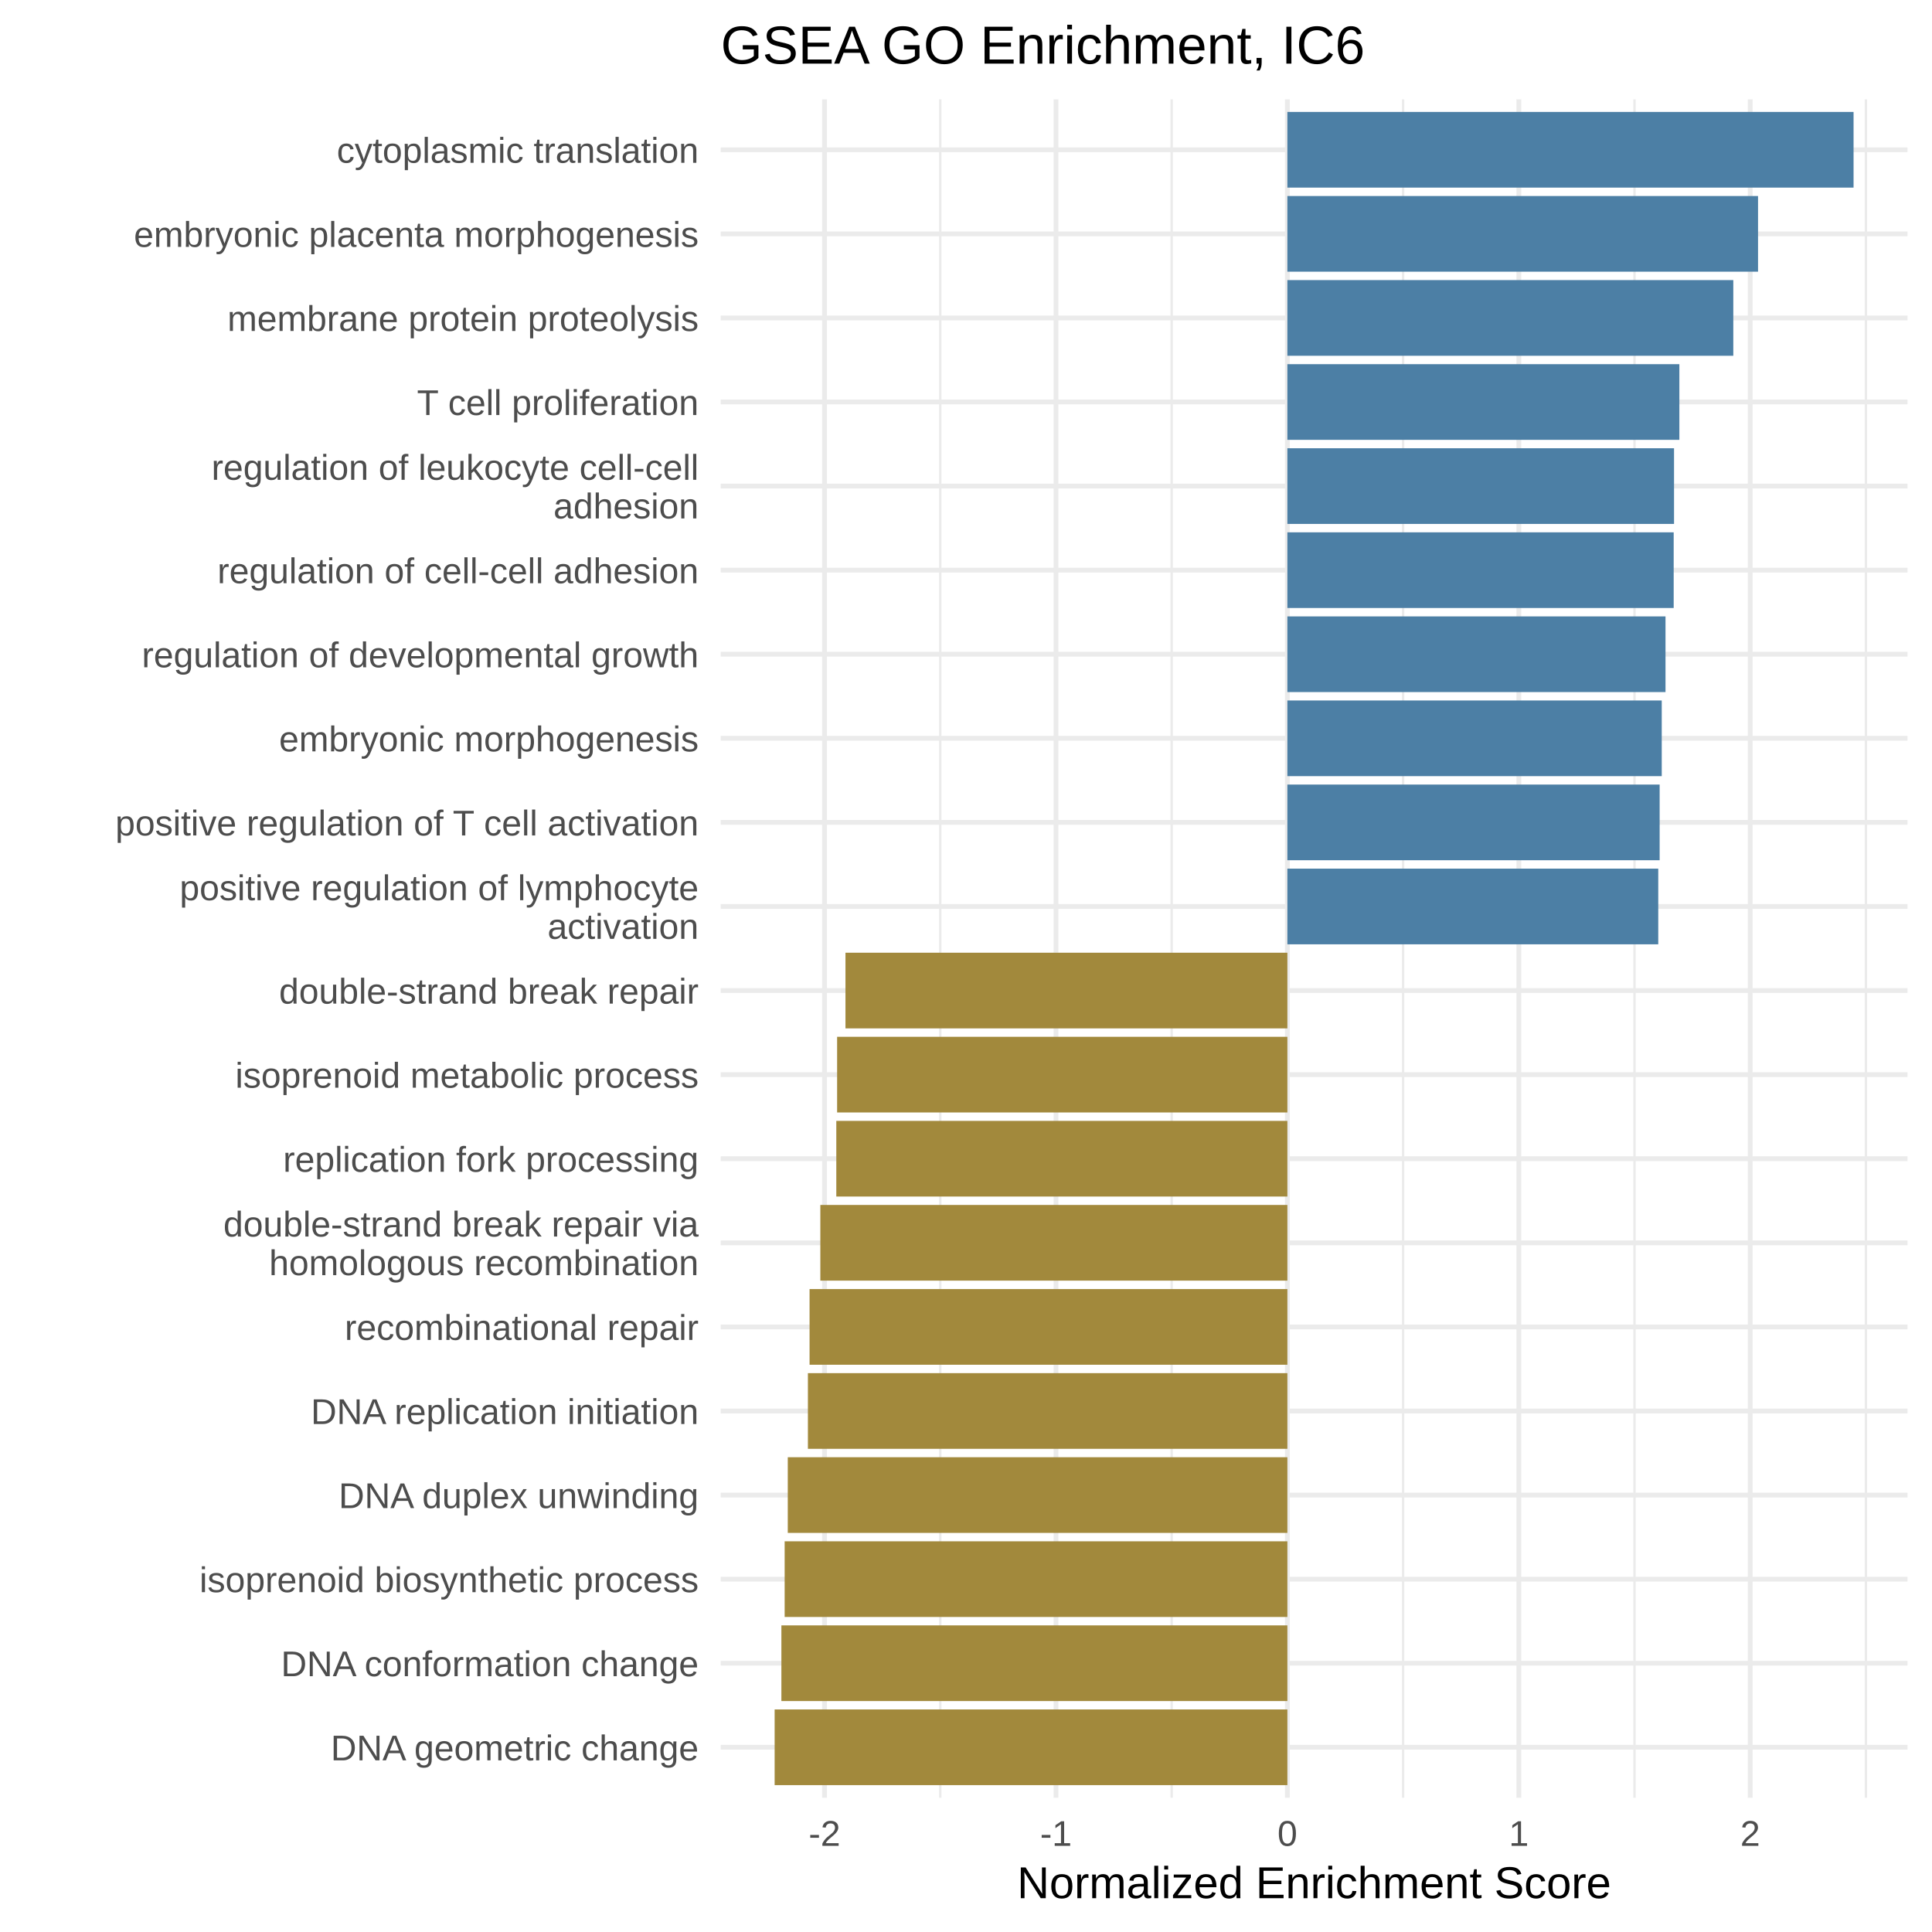
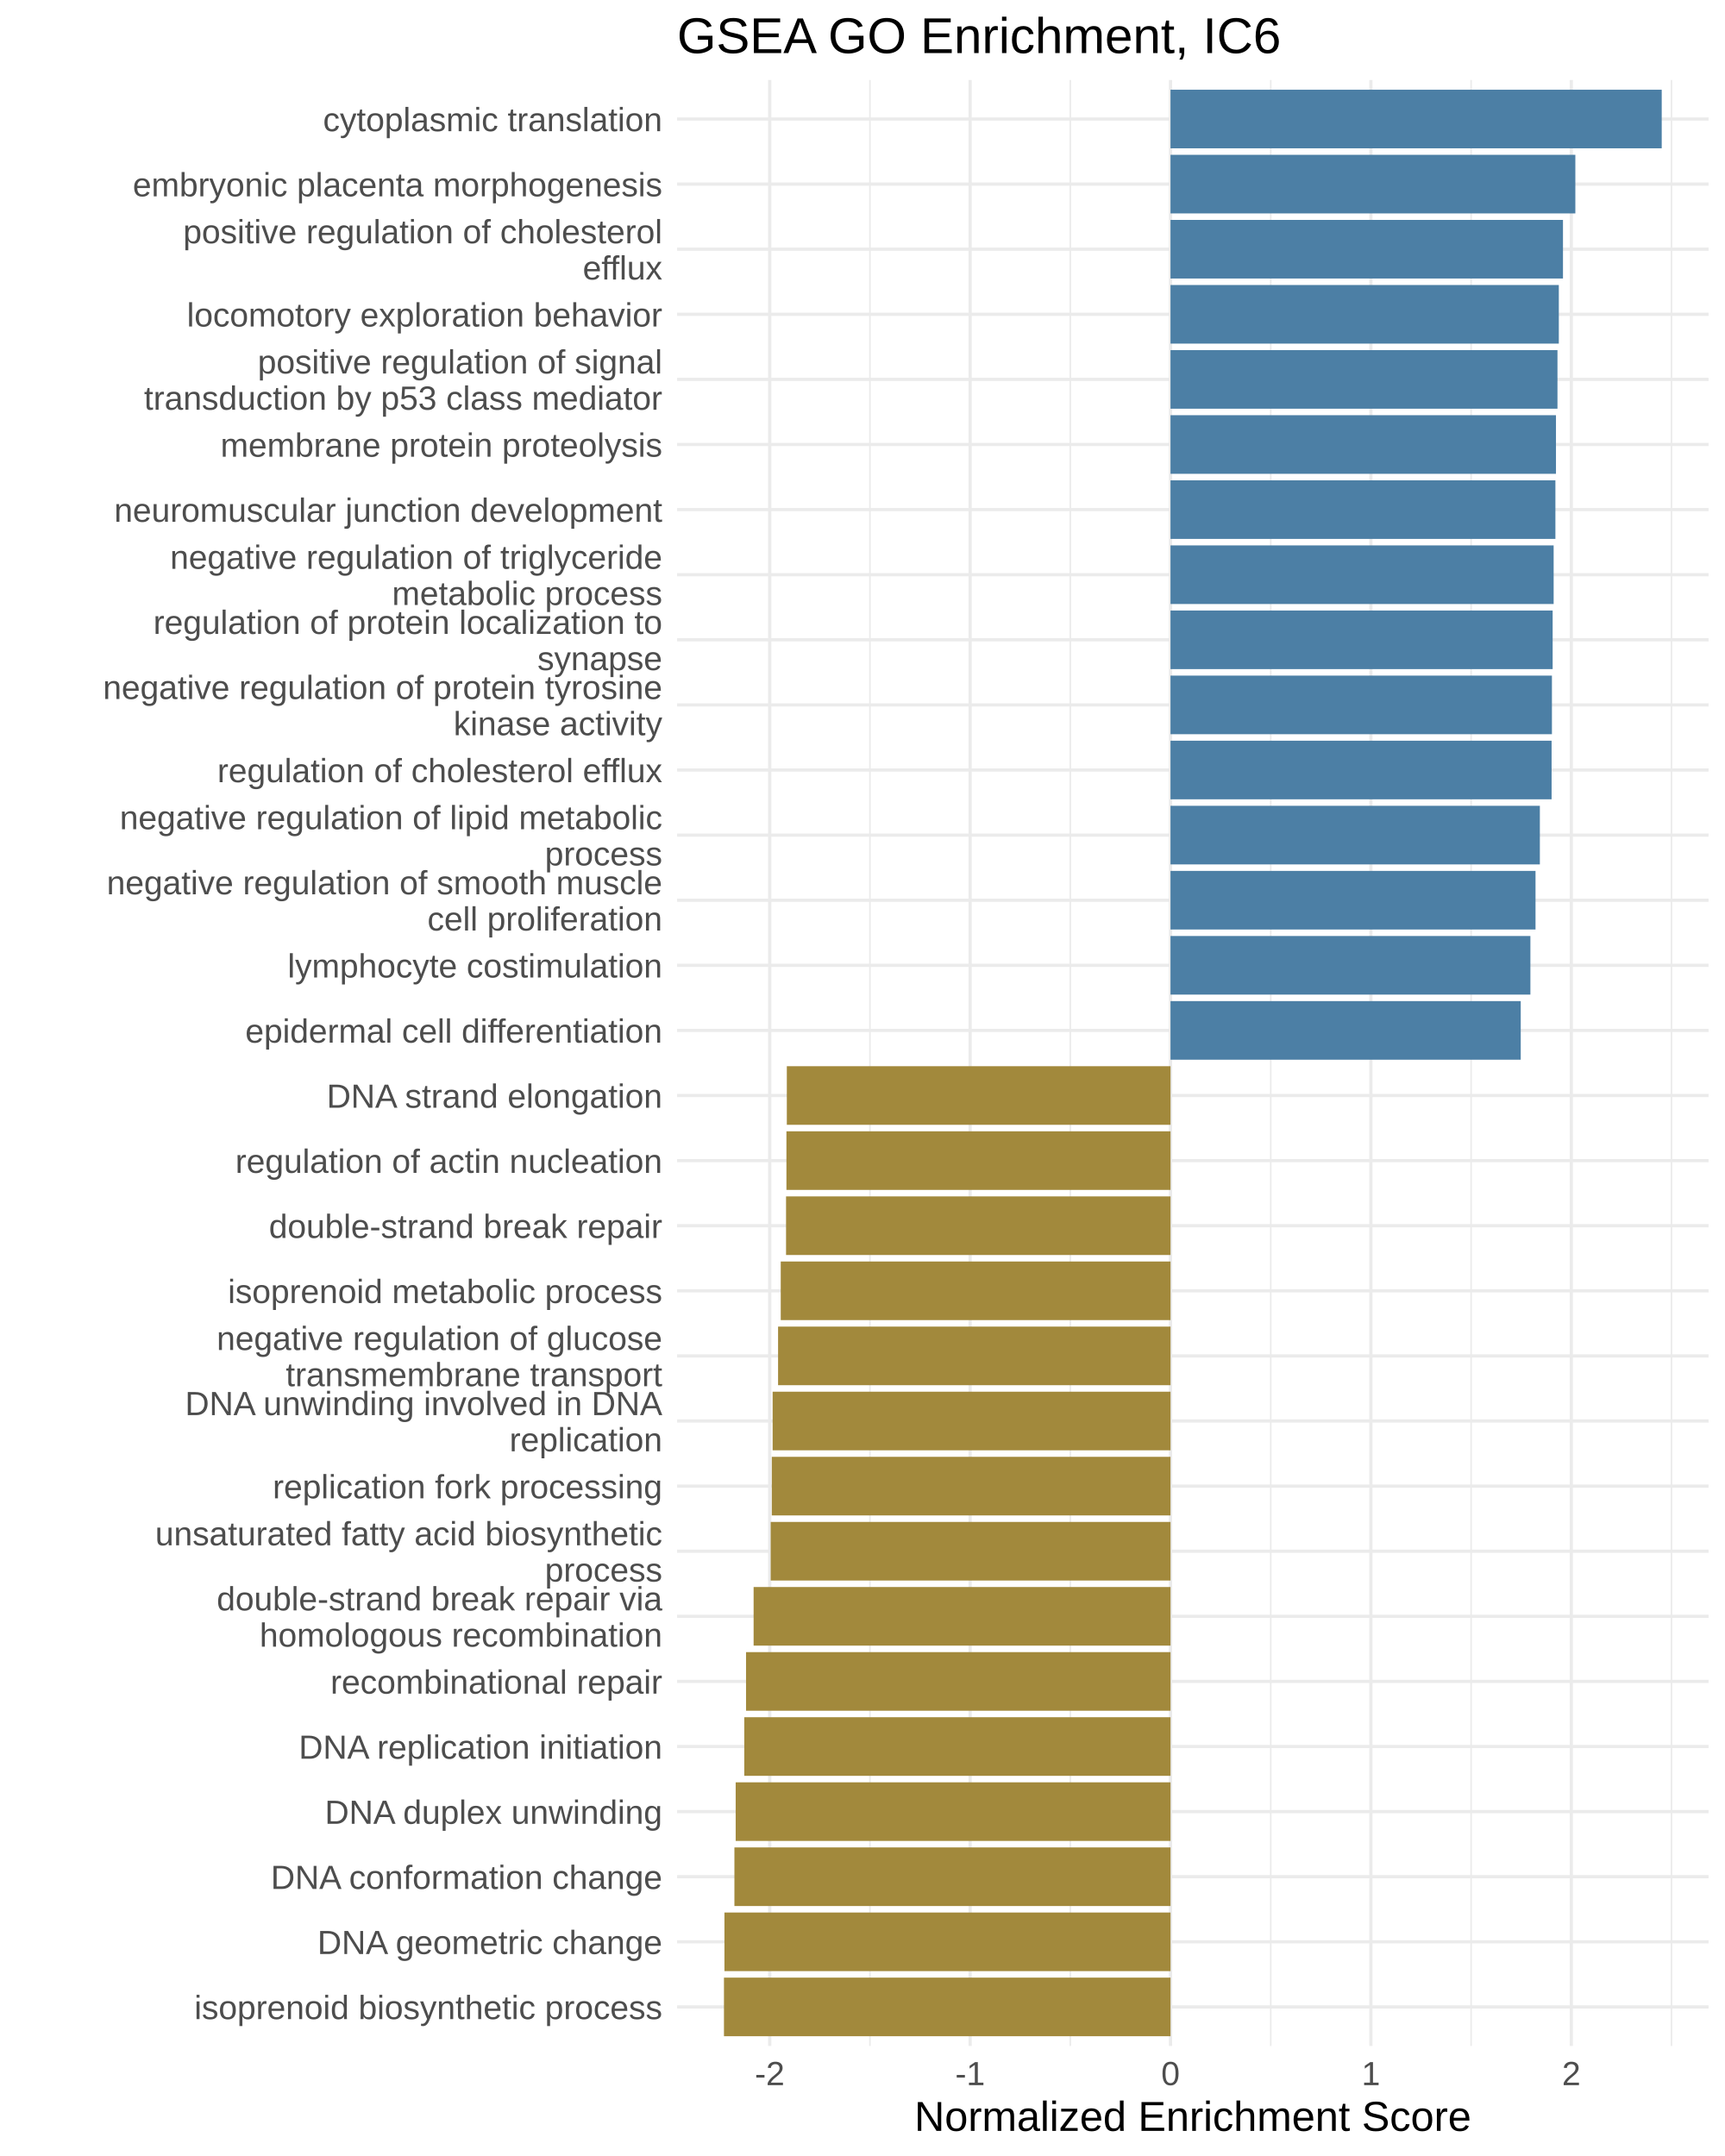
- <svg xmlns="http://www.w3.org/2000/svg" class="svglite" width="432.00pt" height="432.00pt" viewBox="0 0 432.00 432.00">
+ <svg xmlns="http://www.w3.org/2000/svg" class="svglite" width="576.00pt" height="720.00pt" viewBox="0 0 576.00 720.00">
  <defs>
    <style type="text/css">
    .svglite line, .svglite polyline, .svglite polygon, .svglite path, .svglite rect, .svglite circle {
      fill: none;
      stroke: #000000;
      stroke-linecap: round;
      stroke-linejoin: round;
      stroke-miterlimit: 10.00;
    }
    .svglite text {
      white-space: pre;
    }
  </style>
  </defs>
  <rect width="100%" height="100%" style="stroke: none; fill: none;" />
  <defs>
-     <clipPath id="cpMC4wMHw0MzIuMDB8MC4wMHw0MzIuMDA=">
-       <rect x="0.00" y="0.00" width="432.00" height="432.00" />
+     <clipPath id="cpMC4wMHw1NzYuMDB8MC4wMHw3MjAuMDA=">
+       <rect x="0.00" y="0.00" width="576.00" height="720.00" />
    </clipPath>
  </defs>
-   <g clip-path="url(#cpMC4wMHw0MzIuMDB8MC4wMHw0MzIuMDA=)">
+   <g clip-path="url(#cpMC4wMHw1NzYuMDB8MC4wMHw3MjAuMDA=)">
</g>
  <defs>
-     <clipPath id="cpMTYxLjE1fDQyNi41MnwyMi4yMXw0MDEuOTg=">
-       <rect x="161.15" y="22.21" width="265.37" height="379.77" />
+     <clipPath id="cpMjI2LjA5fDU3MC41MnwyNi43MHw2ODMuMjU=">
+       <rect x="226.09" y="26.70" width="344.43" height="656.56" />
    </clipPath>
  </defs>
-   <g clip-path="url(#cpMTYxLjE1fDQyNi41MnwyMi4yMXw0MDEuOTg=)">
-     <polyline points="210.24,401.98 210.24,22.21 " style="stroke-width: 0.53; stroke: #EBEBEB; stroke-linecap: butt;" />
-     <polyline points="261.99,401.98 261.99,22.21 " style="stroke-width: 0.53; stroke: #EBEBEB; stroke-linecap: butt;" />
-     <polyline points="313.73,401.98 313.73,22.21 " style="stroke-width: 0.53; stroke: #EBEBEB; stroke-linecap: butt;" />
-     <polyline points="365.48,401.98 365.48,22.21 " style="stroke-width: 0.53; stroke: #EBEBEB; stroke-linecap: butt;" />
-     <polyline points="417.22,401.98 417.22,22.21 " style="stroke-width: 0.53; stroke: #EBEBEB; stroke-linecap: butt;" />
-     <polyline points="161.15,390.70 426.52,390.70 " style="stroke-width: 1.07; stroke: #EBEBEB; stroke-linecap: butt;" />
-     <polyline points="161.15,371.90 426.52,371.90 " style="stroke-width: 1.07; stroke: #EBEBEB; stroke-linecap: butt;" />
-     <polyline points="161.15,353.10 426.52,353.10 " style="stroke-width: 1.07; stroke: #EBEBEB; stroke-linecap: butt;" />
-     <polyline points="161.15,334.30 426.52,334.30 " style="stroke-width: 1.07; stroke: #EBEBEB; stroke-linecap: butt;" />
-     <polyline points="161.15,315.50 426.52,315.50 " style="stroke-width: 1.07; stroke: #EBEBEB; stroke-linecap: butt;" />
-     <polyline points="161.15,296.70 426.52,296.70 " style="stroke-width: 1.07; stroke: #EBEBEB; stroke-linecap: butt;" />
-     <polyline points="161.15,277.90 426.52,277.90 " style="stroke-width: 1.07; stroke: #EBEBEB; stroke-linecap: butt;" />
-     <polyline points="161.15,259.09 426.52,259.09 " style="stroke-width: 1.07; stroke: #EBEBEB; stroke-linecap: butt;" />
-     <polyline points="161.15,240.29 426.52,240.29 " style="stroke-width: 1.07; stroke: #EBEBEB; stroke-linecap: butt;" />
-     <polyline points="161.15,221.49 426.52,221.49 " style="stroke-width: 1.07; stroke: #EBEBEB; stroke-linecap: butt;" />
-     <polyline points="161.15,202.69 426.52,202.69 " style="stroke-width: 1.07; stroke: #EBEBEB; stroke-linecap: butt;" />
-     <polyline points="161.15,183.89 426.52,183.89 " style="stroke-width: 1.07; stroke: #EBEBEB; stroke-linecap: butt;" />
-     <polyline points="161.15,165.09 426.52,165.09 " style="stroke-width: 1.07; stroke: #EBEBEB; stroke-linecap: butt;" />
-     <polyline points="161.15,146.29 426.52,146.29 " style="stroke-width: 1.07; stroke: #EBEBEB; stroke-linecap: butt;" />
-     <polyline points="161.15,127.49 426.52,127.49 " style="stroke-width: 1.07; stroke: #EBEBEB; stroke-linecap: butt;" />
-     <polyline points="161.15,108.69 426.52,108.69 " style="stroke-width: 1.07; stroke: #EBEBEB; stroke-linecap: butt;" />
-     <polyline points="161.15,89.89 426.52,89.89 " style="stroke-width: 1.07; stroke: #EBEBEB; stroke-linecap: butt;" />
-     <polyline points="161.15,71.09 426.52,71.09 " style="stroke-width: 1.07; stroke: #EBEBEB; stroke-linecap: butt;" />
-     <polyline points="161.15,52.29 426.52,52.29 " style="stroke-width: 1.07; stroke: #EBEBEB; stroke-linecap: butt;" />
-     <polyline points="161.15,33.49 426.52,33.49 " style="stroke-width: 1.07; stroke: #EBEBEB; stroke-linecap: butt;" />
-     <polyline points="184.37,401.98 184.37,22.21 " style="stroke-width: 1.07; stroke: #EBEBEB; stroke-linecap: butt;" />
-     <polyline points="236.12,401.98 236.12,22.21 " style="stroke-width: 1.07; stroke: #EBEBEB; stroke-linecap: butt;" />
-     <polyline points="287.86,401.98 287.86,22.21 " style="stroke-width: 1.07; stroke: #EBEBEB; stroke-linecap: butt;" />
-     <polyline points="339.61,401.98 339.61,22.21 " style="stroke-width: 1.07; stroke: #EBEBEB; stroke-linecap: butt;" />
-     <polyline points="391.35,401.98 391.35,22.21 " style="stroke-width: 1.07; stroke: #EBEBEB; stroke-linecap: butt;" />
-     <rect x="287.86" y="25.03" width="126.60" height="16.92" style="stroke-width: 1.07; stroke: none; stroke-linecap: butt; stroke-linejoin: miter; fill: #4C7FA5;" />
-     <rect x="287.86" y="43.83" width="105.24" height="16.92" style="stroke-width: 1.07; stroke: none; stroke-linecap: butt; stroke-linejoin: miter; fill: #4C7FA5;" />
-     <rect x="287.86" y="62.63" width="99.71" height="16.92" style="stroke-width: 1.07; stroke: none; stroke-linecap: butt; stroke-linejoin: miter; fill: #4C7FA5;" />
-     <rect x="287.86" y="81.43" width="87.65" height="16.92" style="stroke-width: 1.07; stroke: none; stroke-linecap: butt; stroke-linejoin: miter; fill: #4C7FA5;" />
-     <rect x="287.86" y="100.23" width="86.46" height="16.92" style="stroke-width: 1.07; stroke: none; stroke-linecap: butt; stroke-linejoin: miter; fill: #4C7FA5;" />
-     <rect x="287.86" y="119.03" width="86.38" height="16.92" style="stroke-width: 1.07; stroke: none; stroke-linecap: butt; stroke-linejoin: miter; fill: #4C7FA5;" />
-     <rect x="287.86" y="137.83" width="84.55" height="16.92" style="stroke-width: 1.07; stroke: none; stroke-linecap: butt; stroke-linejoin: miter; fill: #4C7FA5;" />
-     <rect x="287.86" y="156.63" width="83.71" height="16.92" style="stroke-width: 1.07; stroke: none; stroke-linecap: butt; stroke-linejoin: miter; fill: #4C7FA5;" />
-     <rect x="287.86" y="175.43" width="83.24" height="16.92" style="stroke-width: 1.07; stroke: none; stroke-linecap: butt; stroke-linejoin: miter; fill: #4C7FA5;" />
-     <rect x="287.86" y="194.23" width="82.93" height="16.92" style="stroke-width: 1.07; stroke: none; stroke-linecap: butt; stroke-linejoin: miter; fill: #4C7FA5;" />
-     <rect x="173.21" y="382.24" width="114.65" height="16.92" style="stroke-width: 1.07; stroke: none; stroke-linecap: butt; stroke-linejoin: miter; fill: #A2893C;" />
-     <rect x="174.72" y="363.44" width="113.14" height="16.92" style="stroke-width: 1.07; stroke: none; stroke-linecap: butt; stroke-linejoin: miter; fill: #A2893C;" />
-     <rect x="175.45" y="344.64" width="112.41" height="16.92" style="stroke-width: 1.07; stroke: none; stroke-linecap: butt; stroke-linejoin: miter; fill: #A2893C;" />
-     <rect x="176.15" y="325.84" width="111.71" height="16.92" style="stroke-width: 1.07; stroke: none; stroke-linecap: butt; stroke-linejoin: miter; fill: #A2893C;" />
-     <rect x="180.65" y="307.04" width="107.21" height="16.92" style="stroke-width: 1.07; stroke: none; stroke-linecap: butt; stroke-linejoin: miter; fill: #A2893C;" />
-     <rect x="181.02" y="288.24" width="106.84" height="16.92" style="stroke-width: 1.07; stroke: none; stroke-linecap: butt; stroke-linejoin: miter; fill: #A2893C;" />
-     <rect x="183.43" y="269.43" width="104.43" height="16.92" style="stroke-width: 1.07; stroke: none; stroke-linecap: butt; stroke-linejoin: miter; fill: #A2893C;" />
-     <rect x="187.00" y="250.63" width="100.86" height="16.92" style="stroke-width: 1.07; stroke: none; stroke-linecap: butt; stroke-linejoin: miter; fill: #A2893C;" />
-     <rect x="187.18" y="231.83" width="100.68" height="16.92" style="stroke-width: 1.07; stroke: none; stroke-linecap: butt; stroke-linejoin: miter; fill: #A2893C;" />
-     <rect x="189.05" y="213.03" width="98.81" height="16.92" style="stroke-width: 1.07; stroke: none; stroke-linecap: butt; stroke-linejoin: miter; fill: #A2893C;" />
+   <g clip-path="url(#cpMjI2LjA5fDU3MC41MnwyNi43MHw2ODMuMjU=)">
+     <polyline points="290.48,683.25 290.48,26.70 " style="stroke-width: 0.53; stroke: #EBEBEB; stroke-linecap: butt;" />
+     <polyline points="357.39,683.25 357.39,26.70 " style="stroke-width: 0.53; stroke: #EBEBEB; stroke-linecap: butt;" />
+     <polyline points="424.31,683.25 424.31,26.70 " style="stroke-width: 0.53; stroke: #EBEBEB; stroke-linecap: butt;" />
+     <polyline points="491.22,683.25 491.22,26.70 " style="stroke-width: 0.53; stroke: #EBEBEB; stroke-linecap: butt;" />
+     <polyline points="558.13,683.25 558.13,26.70 " style="stroke-width: 0.53; stroke: #EBEBEB; stroke-linecap: butt;" />
+     <polyline points="226.09,670.21 570.52,670.21 " style="stroke-width: 1.07; stroke: #EBEBEB; stroke-linecap: butt;" />
+     <polyline points="226.09,648.47 570.52,648.47 " style="stroke-width: 1.07; stroke: #EBEBEB; stroke-linecap: butt;" />
+     <polyline points="226.09,626.73 570.52,626.73 " style="stroke-width: 1.07; stroke: #EBEBEB; stroke-linecap: butt;" />
+     <polyline points="226.09,604.99 570.52,604.99 " style="stroke-width: 1.07; stroke: #EBEBEB; stroke-linecap: butt;" />
+     <polyline points="226.09,583.25 570.52,583.25 " style="stroke-width: 1.07; stroke: #EBEBEB; stroke-linecap: butt;" />
+     <polyline points="226.09,561.51 570.52,561.51 " style="stroke-width: 1.07; stroke: #EBEBEB; stroke-linecap: butt;" />
+     <polyline points="226.09,539.77 570.52,539.77 " style="stroke-width: 1.07; stroke: #EBEBEB; stroke-linecap: butt;" />
+     <polyline points="226.09,518.03 570.52,518.03 " style="stroke-width: 1.07; stroke: #EBEBEB; stroke-linecap: butt;" />
+     <polyline points="226.09,496.29 570.52,496.29 " style="stroke-width: 1.07; stroke: #EBEBEB; stroke-linecap: butt;" />
+     <polyline points="226.09,474.55 570.52,474.55 " style="stroke-width: 1.07; stroke: #EBEBEB; stroke-linecap: butt;" />
+     <polyline points="226.09,452.81 570.52,452.81 " style="stroke-width: 1.07; stroke: #EBEBEB; stroke-linecap: butt;" />
+     <polyline points="226.09,431.07 570.52,431.07 " style="stroke-width: 1.07; stroke: #EBEBEB; stroke-linecap: butt;" />
+     <polyline points="226.09,409.33 570.52,409.33 " style="stroke-width: 1.07; stroke: #EBEBEB; stroke-linecap: butt;" />
+     <polyline points="226.09,387.59 570.52,387.59 " style="stroke-width: 1.07; stroke: #EBEBEB; stroke-linecap: butt;" />
+     <polyline points="226.09,365.85 570.52,365.85 " style="stroke-width: 1.07; stroke: #EBEBEB; stroke-linecap: butt;" />
+     <polyline points="226.09,344.11 570.52,344.11 " style="stroke-width: 1.07; stroke: #EBEBEB; stroke-linecap: butt;" />
+     <polyline points="226.09,322.37 570.52,322.37 " style="stroke-width: 1.07; stroke: #EBEBEB; stroke-linecap: butt;" />
+     <polyline points="226.09,300.63 570.52,300.63 " style="stroke-width: 1.07; stroke: #EBEBEB; stroke-linecap: butt;" />
+     <polyline points="226.09,278.89 570.52,278.89 " style="stroke-width: 1.07; stroke: #EBEBEB; stroke-linecap: butt;" />
+     <polyline points="226.09,257.15 570.52,257.15 " style="stroke-width: 1.07; stroke: #EBEBEB; stroke-linecap: butt;" />
+     <polyline points="226.09,235.40 570.52,235.40 " style="stroke-width: 1.07; stroke: #EBEBEB; stroke-linecap: butt;" />
+     <polyline points="226.09,213.66 570.52,213.66 " style="stroke-width: 1.07; stroke: #EBEBEB; stroke-linecap: butt;" />
+     <polyline points="226.09,191.92 570.52,191.92 " style="stroke-width: 1.07; stroke: #EBEBEB; stroke-linecap: butt;" />
+     <polyline points="226.09,170.18 570.52,170.18 " style="stroke-width: 1.07; stroke: #EBEBEB; stroke-linecap: butt;" />
+     <polyline points="226.09,148.44 570.52,148.44 " style="stroke-width: 1.07; stroke: #EBEBEB; stroke-linecap: butt;" />
+     <polyline points="226.09,126.70 570.52,126.70 " style="stroke-width: 1.07; stroke: #EBEBEB; stroke-linecap: butt;" />
+     <polyline points="226.09,104.96 570.52,104.96 " style="stroke-width: 1.07; stroke: #EBEBEB; stroke-linecap: butt;" />
+     <polyline points="226.09,83.22 570.52,83.22 " style="stroke-width: 1.07; stroke: #EBEBEB; stroke-linecap: butt;" />
+     <polyline points="226.09,61.48 570.52,61.48 " style="stroke-width: 1.07; stroke: #EBEBEB; stroke-linecap: butt;" />
+     <polyline points="226.09,39.74 570.52,39.74 " style="stroke-width: 1.07; stroke: #EBEBEB; stroke-linecap: butt;" />
+     <polyline points="257.02,683.25 257.02,26.70 " style="stroke-width: 1.07; stroke: #EBEBEB; stroke-linecap: butt;" />
+     <polyline points="323.94,683.25 323.94,26.70 " style="stroke-width: 1.07; stroke: #EBEBEB; stroke-linecap: butt;" />
+     <polyline points="390.85,683.25 390.85,26.70 " style="stroke-width: 1.07; stroke: #EBEBEB; stroke-linecap: butt;" />
+     <polyline points="457.76,683.25 457.76,26.70 " style="stroke-width: 1.07; stroke: #EBEBEB; stroke-linecap: butt;" />
+     <polyline points="524.68,683.25 524.68,26.70 " style="stroke-width: 1.07; stroke: #EBEBEB; stroke-linecap: butt;" />
+     <rect x="390.85" y="29.96" width="164.02" height="19.57" style="stroke-width: 1.07; stroke: none; stroke-linecap: butt; stroke-linejoin: miter; fill: #4C7FA5;" />
+     <rect x="390.85" y="51.70" width="135.18" height="19.57" style="stroke-width: 1.07; stroke: none; stroke-linecap: butt; stroke-linejoin: miter; fill: #4C7FA5;" />
+     <rect x="390.85" y="73.44" width="131.05" height="19.57" style="stroke-width: 1.07; stroke: none; stroke-linecap: butt; stroke-linejoin: miter; fill: #4C7FA5;" />
+     <rect x="390.85" y="95.18" width="129.66" height="19.57" style="stroke-width: 1.07; stroke: none; stroke-linecap: butt; stroke-linejoin: miter; fill: #4C7FA5;" />
+     <rect x="390.85" y="116.92" width="129.21" height="19.57" style="stroke-width: 1.07; stroke: none; stroke-linecap: butt; stroke-linejoin: miter; fill: #4C7FA5;" />
+     <rect x="390.85" y="138.66" width="128.71" height="19.57" style="stroke-width: 1.07; stroke: none; stroke-linecap: butt; stroke-linejoin: miter; fill: #4C7FA5;" />
+     <rect x="390.85" y="160.40" width="128.52" height="19.57" style="stroke-width: 1.07; stroke: none; stroke-linecap: butt; stroke-linejoin: miter; fill: #4C7FA5;" />
+     <rect x="390.85" y="182.14" width="127.93" height="19.57" style="stroke-width: 1.07; stroke: none; stroke-linecap: butt; stroke-linejoin: miter; fill: #4C7FA5;" />
+     <rect x="390.85" y="203.88" width="127.60" height="19.57" style="stroke-width: 1.07; stroke: none; stroke-linecap: butt; stroke-linejoin: miter; fill: #4C7FA5;" />
+     <rect x="390.85" y="225.62" width="127.36" height="19.57" style="stroke-width: 1.07; stroke: none; stroke-linecap: butt; stroke-linejoin: miter; fill: #4C7FA5;" />
+     <rect x="390.85" y="247.36" width="127.25" height="19.57" style="stroke-width: 1.07; stroke: none; stroke-linecap: butt; stroke-linejoin: miter; fill: #4C7FA5;" />
+     <rect x="390.85" y="269.10" width="123.33" height="19.57" style="stroke-width: 1.07; stroke: none; stroke-linecap: butt; stroke-linejoin: miter; fill: #4C7FA5;" />
+     <rect x="390.85" y="290.84" width="121.88" height="19.57" style="stroke-width: 1.07; stroke: none; stroke-linecap: butt; stroke-linejoin: miter; fill: #4C7FA5;" />
+     <rect x="390.85" y="312.58" width="120.17" height="19.57" style="stroke-width: 1.07; stroke: none; stroke-linecap: butt; stroke-linejoin: miter; fill: #4C7FA5;" />
+     <rect x="390.85" y="334.32" width="116.94" height="19.57" style="stroke-width: 1.07; stroke: none; stroke-linecap: butt; stroke-linejoin: miter; fill: #4C7FA5;" />
+     <rect x="241.74" y="660.43" width="149.11" height="19.57" style="stroke-width: 1.07; stroke: none; stroke-linecap: butt; stroke-linejoin: miter; fill: #A2893C;" />
+     <rect x="241.90" y="638.69" width="148.95" height="19.57" style="stroke-width: 1.07; stroke: none; stroke-linecap: butt; stroke-linejoin: miter; fill: #A2893C;" />
+     <rect x="245.23" y="616.95" width="145.62" height="19.57" style="stroke-width: 1.07; stroke: none; stroke-linecap: butt; stroke-linejoin: miter; fill: #A2893C;" />
+     <rect x="245.65" y="595.21" width="145.20" height="19.57" style="stroke-width: 1.07; stroke: none; stroke-linecap: butt; stroke-linejoin: miter; fill: #A2893C;" />
+     <rect x="248.52" y="573.47" width="142.33" height="19.57" style="stroke-width: 1.07; stroke: none; stroke-linecap: butt; stroke-linejoin: miter; fill: #A2893C;" />
+     <rect x="249.11" y="551.73" width="141.74" height="19.57" style="stroke-width: 1.07; stroke: none; stroke-linecap: butt; stroke-linejoin: miter; fill: #A2893C;" />
+     <rect x="251.64" y="529.99" width="139.21" height="19.57" style="stroke-width: 1.07; stroke: none; stroke-linecap: butt; stroke-linejoin: miter; fill: #A2893C;" />
+     <rect x="257.35" y="508.25" width="133.50" height="19.57" style="stroke-width: 1.07; stroke: none; stroke-linecap: butt; stroke-linejoin: miter; fill: #A2893C;" />
+     <rect x="257.71" y="486.51" width="133.13" height="19.57" style="stroke-width: 1.07; stroke: none; stroke-linecap: butt; stroke-linejoin: miter; fill: #A2893C;" />
+     <rect x="257.99" y="464.76" width="132.86" height="19.57" style="stroke-width: 1.07; stroke: none; stroke-linecap: butt; stroke-linejoin: miter; fill: #A2893C;" />
+     <rect x="259.81" y="443.02" width="131.04" height="19.57" style="stroke-width: 1.07; stroke: none; stroke-linecap: butt; stroke-linejoin: miter; fill: #A2893C;" />
+     <rect x="260.70" y="421.28" width="130.15" height="19.57" style="stroke-width: 1.07; stroke: none; stroke-linecap: butt; stroke-linejoin: miter; fill: #A2893C;" />
+     <rect x="262.47" y="399.54" width="128.38" height="19.57" style="stroke-width: 1.07; stroke: none; stroke-linecap: butt; stroke-linejoin: miter; fill: #A2893C;" />
+     <rect x="262.60" y="377.80" width="128.25" height="19.57" style="stroke-width: 1.07; stroke: none; stroke-linecap: butt; stroke-linejoin: miter; fill: #A2893C;" />
+     <rect x="262.73" y="356.06" width="128.12" height="19.57" style="stroke-width: 1.07; stroke: none; stroke-linecap: butt; stroke-linejoin: miter; fill: #A2893C;" />
  </g>
-   <g clip-path="url(#cpMC4wMHw0MzIuMDB8MC4wMHw0MzIuMDA=)">
-     <text x="156.22" y="393.62" text-anchor="end" style="font-size: 8.00px;fill: #4D4D4D; font-family: &quot;Arimo&quot;;" textLength="92.80px" lengthAdjust="spacingAndGlyphs">DNA geometric change</text>
-     <text x="156.22" y="374.81" text-anchor="end" style="font-size: 8.00px;fill: #4D4D4D; font-family: &quot;Arimo&quot;;" textLength="105.38px" lengthAdjust="spacingAndGlyphs">DNA conformation change</text>
-     <text x="156.22" y="356.01" text-anchor="end" style="font-size: 8.00px;fill: #4D4D4D; font-family: &quot;Arimo&quot;;" textLength="126.57px" lengthAdjust="spacingAndGlyphs">isoprenoid biosynthetic process</text>
-     <text x="156.22" y="337.21" text-anchor="end" style="font-size: 8.00px;fill: #4D4D4D; font-family: &quot;Arimo&quot;;" textLength="91.07px" lengthAdjust="spacingAndGlyphs">DNA duplex unwinding</text>
-     <text x="156.22" y="318.41" text-anchor="end" style="font-size: 8.00px;fill: #4D4D4D; font-family: &quot;Arimo&quot;;" textLength="100.01px" lengthAdjust="spacingAndGlyphs">DNA replication initiation</text>
-     <text x="156.22" y="299.61" text-anchor="end" style="font-size: 8.00px;fill: #4D4D4D; font-family: &quot;Arimo&quot;;" textLength="90.94px" lengthAdjust="spacingAndGlyphs">recombinational repair</text>
-     <text x="156.22" y="276.49" text-anchor="end" style="font-size: 8.00px;fill: #4D4D4D; font-family: &quot;Arimo&quot;;" textLength="121.47px" lengthAdjust="spacingAndGlyphs">double-strand break repair via</text>
-     <text x="156.22" y="285.13" text-anchor="end" style="font-size: 8.00px;fill: #4D4D4D; font-family: &quot;Arimo&quot;;" textLength="109.25px" lengthAdjust="spacingAndGlyphs">homologous recombination</text>
-     <text x="156.22" y="262.01" text-anchor="end" style="font-size: 8.00px;fill: #4D4D4D; font-family: &quot;Arimo&quot;;" textLength="106.03px" lengthAdjust="spacingAndGlyphs">replication fork processing</text>
-     <text x="156.22" y="243.21" text-anchor="end" style="font-size: 8.00px;fill: #4D4D4D; font-family: &quot;Arimo&quot;;" textLength="117.09px" lengthAdjust="spacingAndGlyphs">isoprenoid metabolic process</text>
-     <text x="156.22" y="224.41" text-anchor="end" style="font-size: 8.00px;fill: #4D4D4D; font-family: &quot;Arimo&quot;;" textLength="107.07px" lengthAdjust="spacingAndGlyphs">double-strand break repair</text>
-     <text x="156.22" y="201.29" text-anchor="end" style="font-size: 8.00px;fill: #4D4D4D; font-family: &quot;Arimo&quot;;" textLength="134.34px" lengthAdjust="spacingAndGlyphs">positive regulation of lymphocyte</text>
-     <text x="156.22" y="209.93" text-anchor="end" style="font-size: 8.00px;fill: #4D4D4D; font-family: &quot;Arimo&quot;;" textLength="39.63px" lengthAdjust="spacingAndGlyphs">activation</text>
-     <text x="156.22" y="186.81" text-anchor="end" style="font-size: 8.00px;fill: #4D4D4D; font-family: &quot;Arimo&quot;;" textLength="150.74px" lengthAdjust="spacingAndGlyphs">positive regulation of T cell activation</text>
-     <text x="156.22" y="168.01" text-anchor="end" style="font-size: 8.00px;fill: #4D4D4D; font-family: &quot;Arimo&quot;;" textLength="106.52px" lengthAdjust="spacingAndGlyphs">embryonic morphogenesis</text>
-     <text x="156.22" y="149.21" text-anchor="end" style="font-size: 8.00px;fill: #4D4D4D; font-family: &quot;Arimo&quot;;" textLength="143.73px" lengthAdjust="spacingAndGlyphs">regulation of developmental growth</text>
-     <text x="156.22" y="130.41" text-anchor="end" style="font-size: 8.00px;fill: #4D4D4D; font-family: &quot;Arimo&quot;;" textLength="122.75px" lengthAdjust="spacingAndGlyphs">regulation of cell-cell adhesion</text>
-     <text x="156.22" y="107.28" text-anchor="end" style="font-size: 8.00px;fill: #4D4D4D; font-family: &quot;Arimo&quot;;" textLength="125.06px" lengthAdjust="spacingAndGlyphs">regulation of leukocyte cell-cell</text>
-     <text x="156.22" y="115.92" text-anchor="end" style="font-size: 8.00px;fill: #4D4D4D; font-family: &quot;Arimo&quot;;" textLength="36.33px" lengthAdjust="spacingAndGlyphs">adhesion</text>
-     <text x="156.22" y="92.80" text-anchor="end" style="font-size: 8.00px;fill: #4D4D4D; font-family: &quot;Arimo&quot;;" textLength="72.55px" lengthAdjust="spacingAndGlyphs">T cell proliferation</text>
-     <text x="156.22" y="74.00" text-anchor="end" style="font-size: 8.00px;fill: #4D4D4D; font-family: &quot;Arimo&quot;;" textLength="120.87px" lengthAdjust="spacingAndGlyphs">membrane protein proteolysis</text>
-     <text x="156.22" y="55.20" text-anchor="end" style="font-size: 8.00px;fill: #4D4D4D; font-family: &quot;Arimo&quot;;" textLength="143.70px" lengthAdjust="spacingAndGlyphs">embryonic placenta morphogenesis</text>
-     <text x="156.22" y="36.40" text-anchor="end" style="font-size: 8.00px;fill: #4D4D4D; font-family: &quot;Arimo&quot;;" textLength="93.52px" lengthAdjust="spacingAndGlyphs">cytoplasmic translation</text>
-     <text x="184.37" y="412.74" text-anchor="middle" style="font-size: 8.00px;fill: #4D4D4D; font-family: &quot;Arimo&quot;;" textLength="7.98px" lengthAdjust="spacingAndGlyphs">-2</text>
-     <text x="236.12" y="412.74" text-anchor="middle" style="font-size: 8.00px;fill: #4D4D4D; font-family: &quot;Arimo&quot;;" textLength="7.98px" lengthAdjust="spacingAndGlyphs">-1</text>
-     <text x="287.86" y="412.74" text-anchor="middle" style="font-size: 8.00px;fill: #4D4D4D; font-family: &quot;Arimo&quot;;" textLength="5.09px" lengthAdjust="spacingAndGlyphs">0</text>
-     <text x="339.61" y="412.74" text-anchor="middle" style="font-size: 8.00px;fill: #4D4D4D; font-family: &quot;Arimo&quot;;" textLength="5.09px" lengthAdjust="spacingAndGlyphs">1</text>
-     <text x="391.35" y="412.74" text-anchor="middle" style="font-size: 8.00px;fill: #4D4D4D; font-family: &quot;Arimo&quot;;" textLength="5.09px" lengthAdjust="spacingAndGlyphs">2</text>
-     <text x="293.84" y="424.44" text-anchor="middle" style="font-size: 10.00px; font-family: &quot;Arimo&quot;;" textLength="148.64px" lengthAdjust="spacingAndGlyphs">Normalized Enrichment Score</text>
-     <text x="161.15" y="14.23" style="font-size: 12.00px; font-family: &quot;Arimo&quot;;" textLength="155.35px" lengthAdjust="spacingAndGlyphs">GSEA GO Enrichment, IC6</text>
+   <g clip-path="url(#cpMC4wMHw1NzYuMDB8MC4wMHw3MjAuMDA=)">
+     <text x="221.16" y="674.29" text-anchor="end" style="font-size: 11.20px;fill: #4D4D4D; font-family: &quot;Arimo&quot;;" textLength="177.00px" lengthAdjust="spacingAndGlyphs">isoprenoid biosynthetic process</text>
+     <text x="221.16" y="652.55" text-anchor="end" style="font-size: 11.20px;fill: #4D4D4D; font-family: &quot;Arimo&quot;;" textLength="129.78px" lengthAdjust="spacingAndGlyphs">DNA geometric change</text>
+     <text x="221.16" y="630.81" text-anchor="end" style="font-size: 11.20px;fill: #4D4D4D; font-family: &quot;Arimo&quot;;" textLength="147.39px" lengthAdjust="spacingAndGlyphs">DNA conformation change</text>
+     <text x="221.16" y="609.07" text-anchor="end" style="font-size: 11.20px;fill: #4D4D4D; font-family: &quot;Arimo&quot;;" textLength="127.40px" lengthAdjust="spacingAndGlyphs">DNA duplex unwinding</text>
+     <text x="221.16" y="587.33" text-anchor="end" style="font-size: 11.20px;fill: #4D4D4D; font-family: &quot;Arimo&quot;;" textLength="139.85px" lengthAdjust="spacingAndGlyphs">DNA replication initiation</text>
+     <text x="221.16" y="565.59" text-anchor="end" style="font-size: 11.20px;fill: #4D4D4D; font-family: &quot;Arimo&quot;;" textLength="127.15px" lengthAdjust="spacingAndGlyphs">recombinational repair</text>
+     <text x="221.16" y="537.80" text-anchor="end" style="font-size: 11.20px;fill: #4D4D4D; font-family: &quot;Arimo&quot;;" textLength="169.87px" lengthAdjust="spacingAndGlyphs">double-strand break repair via</text>
+     <text x="221.16" y="549.90" text-anchor="end" style="font-size: 11.20px;fill: #4D4D4D; font-family: &quot;Arimo&quot;;" textLength="152.80px" lengthAdjust="spacingAndGlyphs">homologous recombination</text>
+     <text x="221.16" y="516.06" text-anchor="end" style="font-size: 11.20px;fill: #4D4D4D; font-family: &quot;Arimo&quot;;" textLength="196.85px" lengthAdjust="spacingAndGlyphs">unsaturated fatty acid biosynthetic</text>
+     <text x="221.16" y="528.16" text-anchor="end" style="font-size: 11.20px;fill: #4D4D4D; font-family: &quot;Arimo&quot;;" textLength="43.00px" lengthAdjust="spacingAndGlyphs">process</text>
+     <text x="221.16" y="500.37" text-anchor="end" style="font-size: 11.20px;fill: #4D4D4D; font-family: &quot;Arimo&quot;;" textLength="148.28px" lengthAdjust="spacingAndGlyphs">replication fork processing</text>
+     <text x="221.16" y="472.58" text-anchor="end" style="font-size: 11.20px;fill: #4D4D4D; font-family: &quot;Arimo&quot;;" textLength="179.04px" lengthAdjust="spacingAndGlyphs">DNA unwinding involved in DNA</text>
+     <text x="221.16" y="484.67" text-anchor="end" style="font-size: 11.20px;fill: #4D4D4D; font-family: &quot;Arimo&quot;;" textLength="59.00px" lengthAdjust="spacingAndGlyphs">replication</text>
+     <text x="221.16" y="450.84" text-anchor="end" style="font-size: 11.20px;fill: #4D4D4D; font-family: &quot;Arimo&quot;;" textLength="170.23px" lengthAdjust="spacingAndGlyphs">negative regulation of glucose</text>
+     <text x="221.16" y="462.93" text-anchor="end" style="font-size: 11.20px;fill: #4D4D4D; font-family: &quot;Arimo&quot;;" textLength="145.23px" lengthAdjust="spacingAndGlyphs">transmembrane transport</text>
+     <text x="221.16" y="435.15" text-anchor="end" style="font-size: 11.20px;fill: #4D4D4D; font-family: &quot;Arimo&quot;;" textLength="163.73px" lengthAdjust="spacingAndGlyphs">isoprenoid metabolic process</text>
+     <text x="221.16" y="413.41" text-anchor="end" style="font-size: 11.20px;fill: #4D4D4D; font-family: &quot;Arimo&quot;;" textLength="149.72px" lengthAdjust="spacingAndGlyphs">double-strand break repair</text>
+     <text x="221.16" y="391.67" text-anchor="end" style="font-size: 11.20px;fill: #4D4D4D; font-family: &quot;Arimo&quot;;" textLength="164.49px" lengthAdjust="spacingAndGlyphs">regulation of actin nucleation</text>
+     <text x="221.16" y="369.93" text-anchor="end" style="font-size: 11.20px;fill: #4D4D4D; font-family: &quot;Arimo&quot;;" textLength="126.94px" lengthAdjust="spacingAndGlyphs">DNA strand elongation</text>
+     <text x="221.16" y="348.19" text-anchor="end" style="font-size: 11.20px;fill: #4D4D4D; font-family: &quot;Arimo&quot;;" textLength="161.80px" lengthAdjust="spacingAndGlyphs">epidermal cell differentiation</text>
+     <text x="221.16" y="326.44" text-anchor="end" style="font-size: 11.20px;fill: #4D4D4D; font-family: &quot;Arimo&quot;;" textLength="144.99px" lengthAdjust="spacingAndGlyphs">lymphocyte costimulation</text>
+     <text x="221.16" y="298.66" text-anchor="end" style="font-size: 11.20px;fill: #4D4D4D; font-family: &quot;Arimo&quot;;" textLength="212.64px" lengthAdjust="spacingAndGlyphs">negative regulation of smooth muscle</text>
+     <text x="221.16" y="310.75" text-anchor="end" style="font-size: 11.20px;fill: #4D4D4D; font-family: &quot;Arimo&quot;;" textLength="91.04px" lengthAdjust="spacingAndGlyphs">cell proliferation</text>
+     <text x="221.16" y="276.92" text-anchor="end" style="font-size: 11.20px;fill: #4D4D4D; font-family: &quot;Arimo&quot;;" textLength="209.64px" lengthAdjust="spacingAndGlyphs">negative regulation of lipid metabolic</text>
+     <text x="221.16" y="289.01" text-anchor="end" style="font-size: 11.20px;fill: #4D4D4D; font-family: &quot;Arimo&quot;;" textLength="43.00px" lengthAdjust="spacingAndGlyphs">process</text>
+     <text x="221.16" y="261.22" text-anchor="end" style="font-size: 11.20px;fill: #4D4D4D; font-family: &quot;Arimo&quot;;" textLength="171.37px" lengthAdjust="spacingAndGlyphs">regulation of cholesterol efflux</text>
+     <text x="221.16" y="233.44" text-anchor="end" style="font-size: 11.20px;fill: #4D4D4D; font-family: &quot;Arimo&quot;;" textLength="215.68px" lengthAdjust="spacingAndGlyphs">negative regulation of protein tyrosine</text>
+     <text x="221.16" y="245.53" text-anchor="end" style="font-size: 11.20px;fill: #4D4D4D; font-family: &quot;Arimo&quot;;" textLength="81.05px" lengthAdjust="spacingAndGlyphs">kinase activity</text>
+     <text x="221.16" y="211.70" text-anchor="end" style="font-size: 11.20px;fill: #4D4D4D; font-family: &quot;Arimo&quot;;" textLength="196.19px" lengthAdjust="spacingAndGlyphs">regulation of protein localization to</text>
+     <text x="221.16" y="223.79" text-anchor="end" style="font-size: 11.20px;fill: #4D4D4D; font-family: &quot;Arimo&quot;;" textLength="46.22px" lengthAdjust="spacingAndGlyphs">synapse</text>
+     <text x="221.16" y="189.96" text-anchor="end" style="font-size: 11.20px;fill: #4D4D4D; font-family: &quot;Arimo&quot;;" textLength="190.87px" lengthAdjust="spacingAndGlyphs">negative regulation of triglyceride</text>
+     <text x="221.16" y="202.05" text-anchor="end" style="font-size: 11.20px;fill: #4D4D4D; font-family: &quot;Arimo&quot;;" textLength="101.89px" lengthAdjust="spacingAndGlyphs">metabolic process</text>
+     <text x="221.16" y="174.26" text-anchor="end" style="font-size: 11.20px;fill: #4D4D4D; font-family: &quot;Arimo&quot;;" textLength="209.70px" lengthAdjust="spacingAndGlyphs">neuromuscular junction development</text>
+     <text x="221.16" y="152.52" text-anchor="end" style="font-size: 11.20px;fill: #4D4D4D; font-family: &quot;Arimo&quot;;" textLength="169.03px" lengthAdjust="spacingAndGlyphs">membrane protein proteolysis</text>
+     <text x="221.16" y="124.73" text-anchor="end" style="font-size: 11.20px;fill: #4D4D4D; font-family: &quot;Arimo&quot;;" textLength="155.28px" lengthAdjust="spacingAndGlyphs">positive regulation of signal</text>
+     <text x="221.16" y="136.83" text-anchor="end" style="font-size: 11.20px;fill: #4D4D4D; font-family: &quot;Arimo&quot;;" textLength="198.29px" lengthAdjust="spacingAndGlyphs">transduction by p53 class mediator</text>
+     <text x="221.16" y="109.04" text-anchor="end" style="font-size: 11.20px;fill: #4D4D4D; font-family: &quot;Arimo&quot;;" textLength="182.64px" lengthAdjust="spacingAndGlyphs">locomotory exploration behavior</text>
+     <text x="221.16" y="81.25" text-anchor="end" style="font-size: 11.20px;fill: #4D4D4D; font-family: &quot;Arimo&quot;;" textLength="183.67px" lengthAdjust="spacingAndGlyphs">positive regulation of cholesterol</text>
+     <text x="221.16" y="93.35" text-anchor="end" style="font-size: 11.20px;fill: #4D4D4D; font-family: &quot;Arimo&quot;;" textLength="31.59px" lengthAdjust="spacingAndGlyphs">efflux</text>
+     <text x="221.16" y="65.56" text-anchor="end" style="font-size: 11.20px;fill: #4D4D4D; font-family: &quot;Arimo&quot;;" textLength="200.97px" lengthAdjust="spacingAndGlyphs">embryonic placenta morphogenesis</text>
+     <text x="221.16" y="43.82" text-anchor="end" style="font-size: 11.20px;fill: #4D4D4D; font-family: &quot;Arimo&quot;;" textLength="130.78px" lengthAdjust="spacingAndGlyphs">cytoplasmic translation</text>
+     <text x="257.02" y="696.34" text-anchor="middle" style="font-size: 11.20px;fill: #4D4D4D; font-family: &quot;Arimo&quot;;" textLength="11.16px" lengthAdjust="spacingAndGlyphs">-2</text>
+     <text x="323.94" y="696.34" text-anchor="middle" style="font-size: 11.20px;fill: #4D4D4D; font-family: &quot;Arimo&quot;;" textLength="11.16px" lengthAdjust="spacingAndGlyphs">-1</text>
+     <text x="390.85" y="696.34" text-anchor="middle" style="font-size: 11.20px;fill: #4D4D4D; font-family: &quot;Arimo&quot;;" textLength="7.12px" lengthAdjust="spacingAndGlyphs">0</text>
+     <text x="457.76" y="696.34" text-anchor="middle" style="font-size: 11.20px;fill: #4D4D4D; font-family: &quot;Arimo&quot;;" textLength="7.12px" lengthAdjust="spacingAndGlyphs">1</text>
+     <text x="524.68" y="696.34" text-anchor="middle" style="font-size: 11.20px;fill: #4D4D4D; font-family: &quot;Arimo&quot;;" textLength="7.12px" lengthAdjust="spacingAndGlyphs">2</text>
+     <text x="398.30" y="711.61" text-anchor="middle" style="font-size: 14.00px; font-family: &quot;Arimo&quot;;" textLength="207.99px" lengthAdjust="spacingAndGlyphs">Normalized Enrichment Score</text>
+     <text x="226.09" y="17.73" style="font-size: 16.80px; font-family: &quot;Arimo&quot;;" textLength="217.41px" lengthAdjust="spacingAndGlyphs">GSEA GO Enrichment, IC6</text>
  </g>
</svg>
